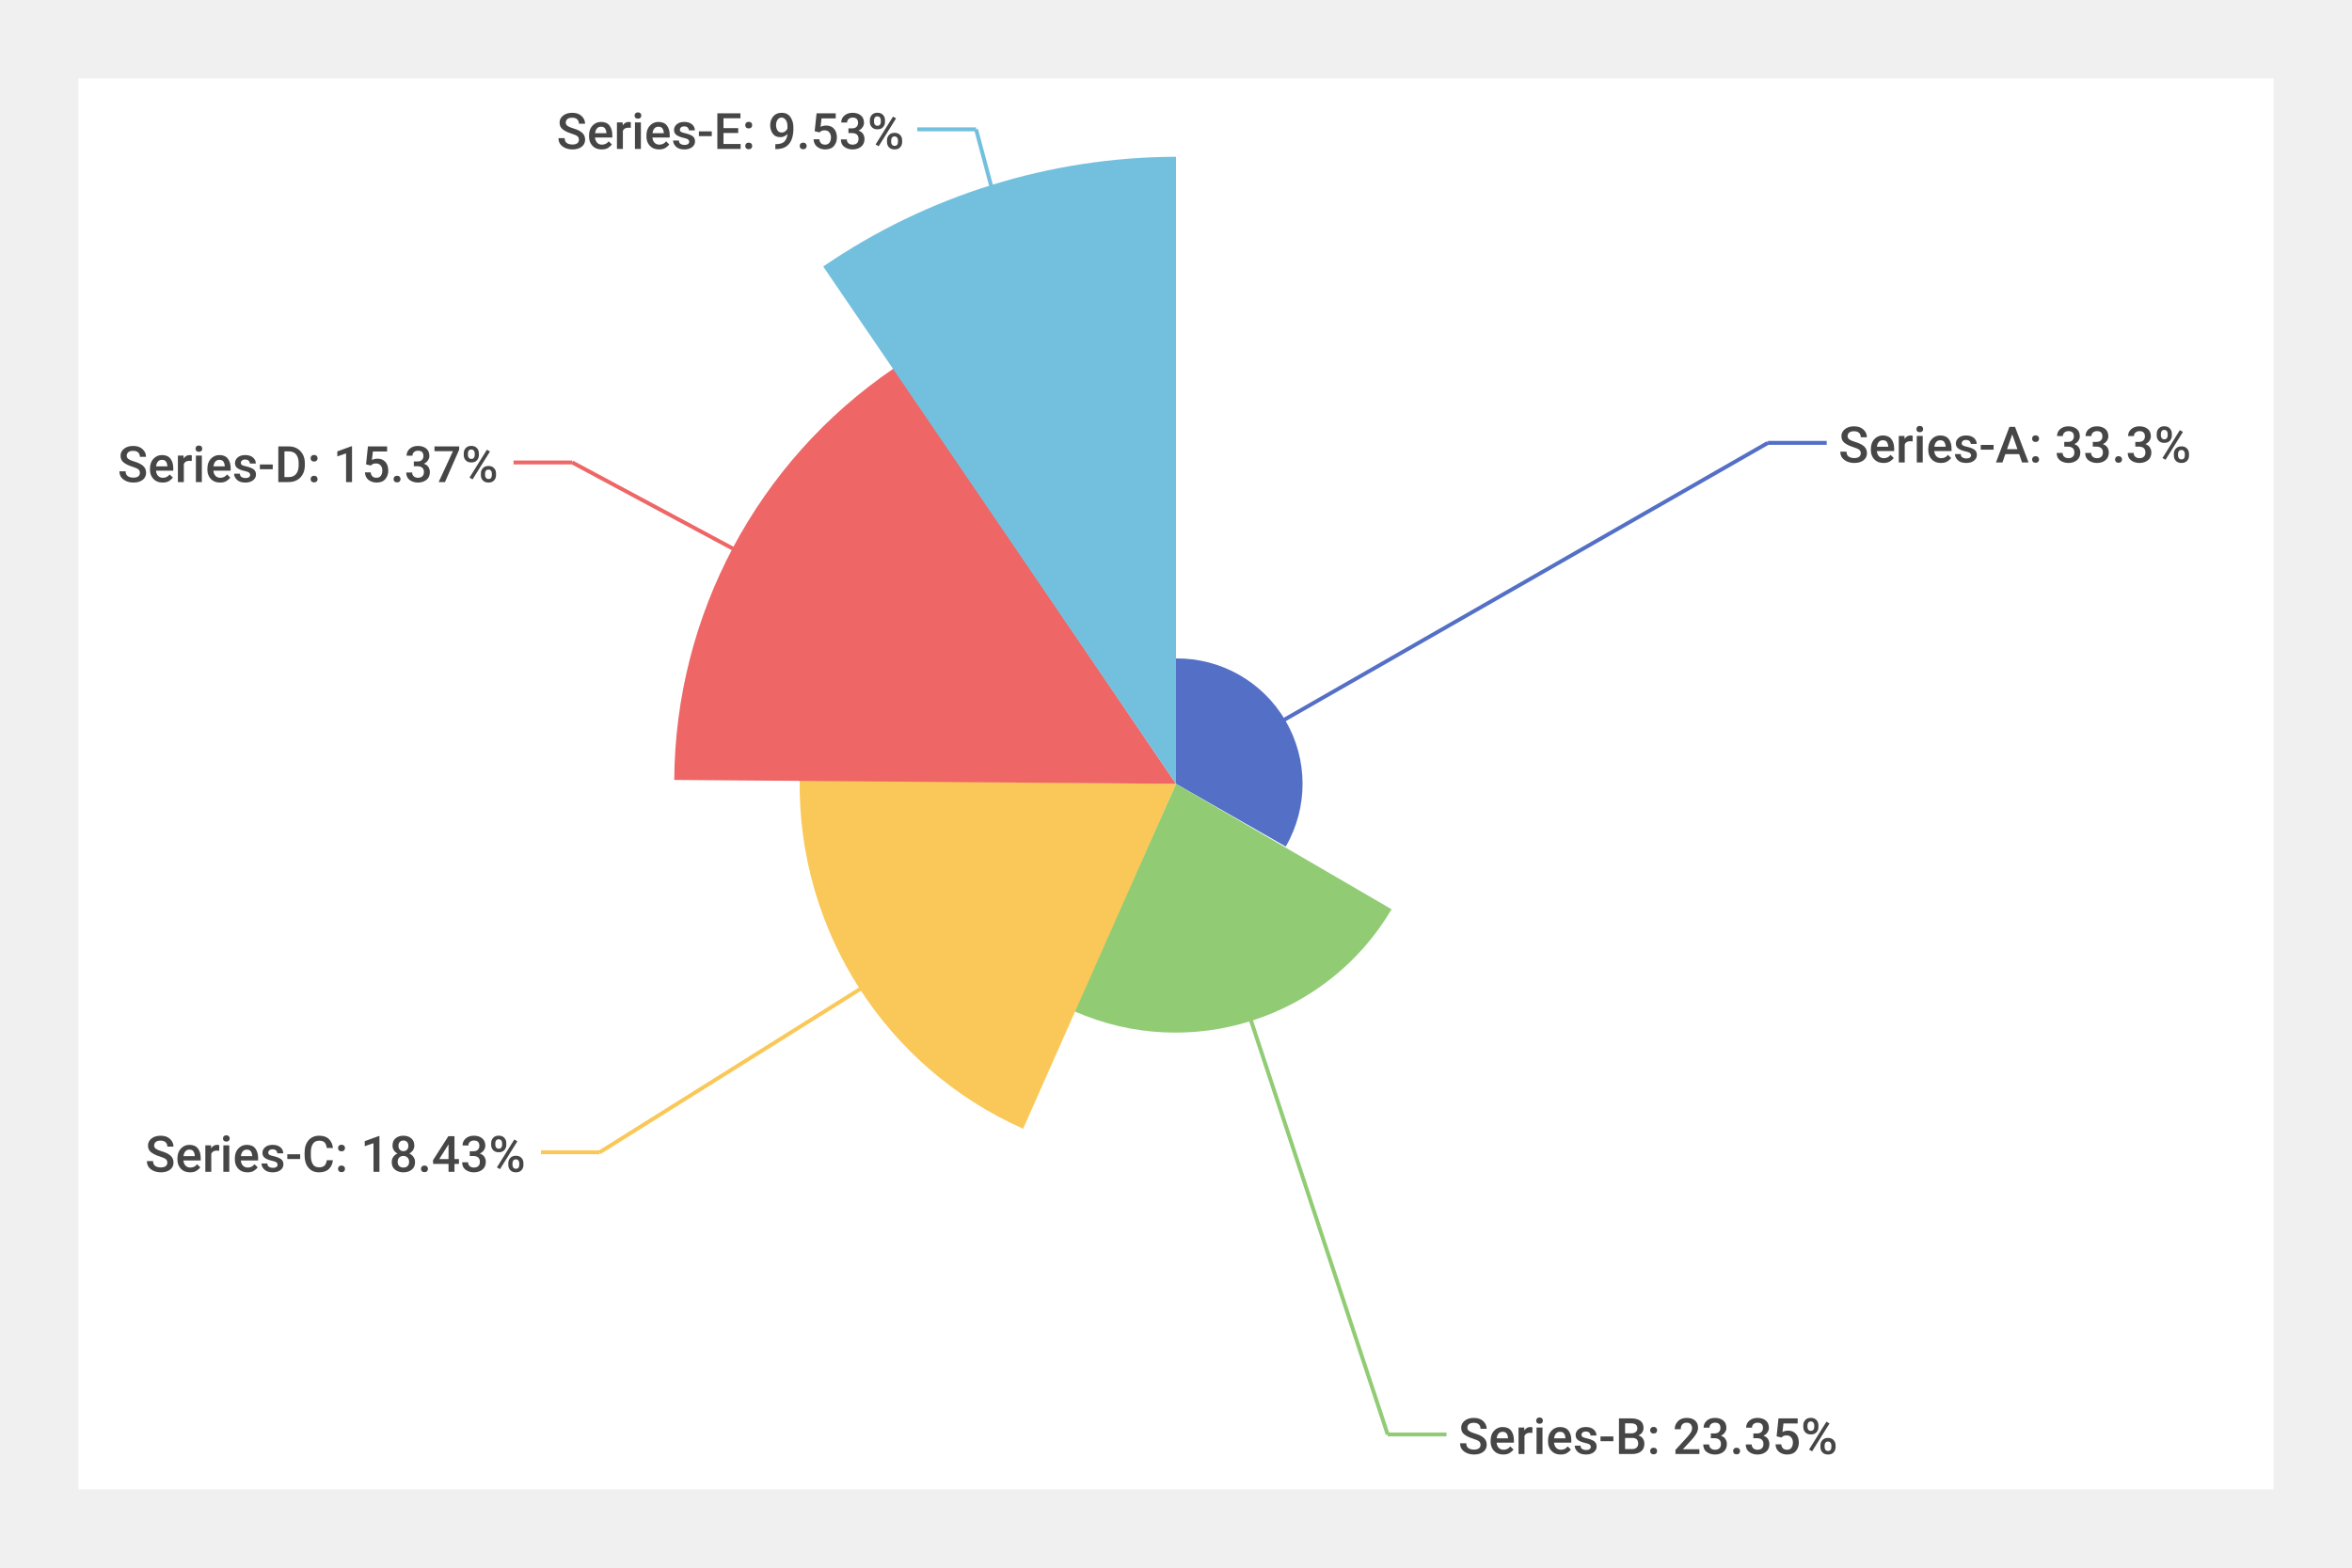
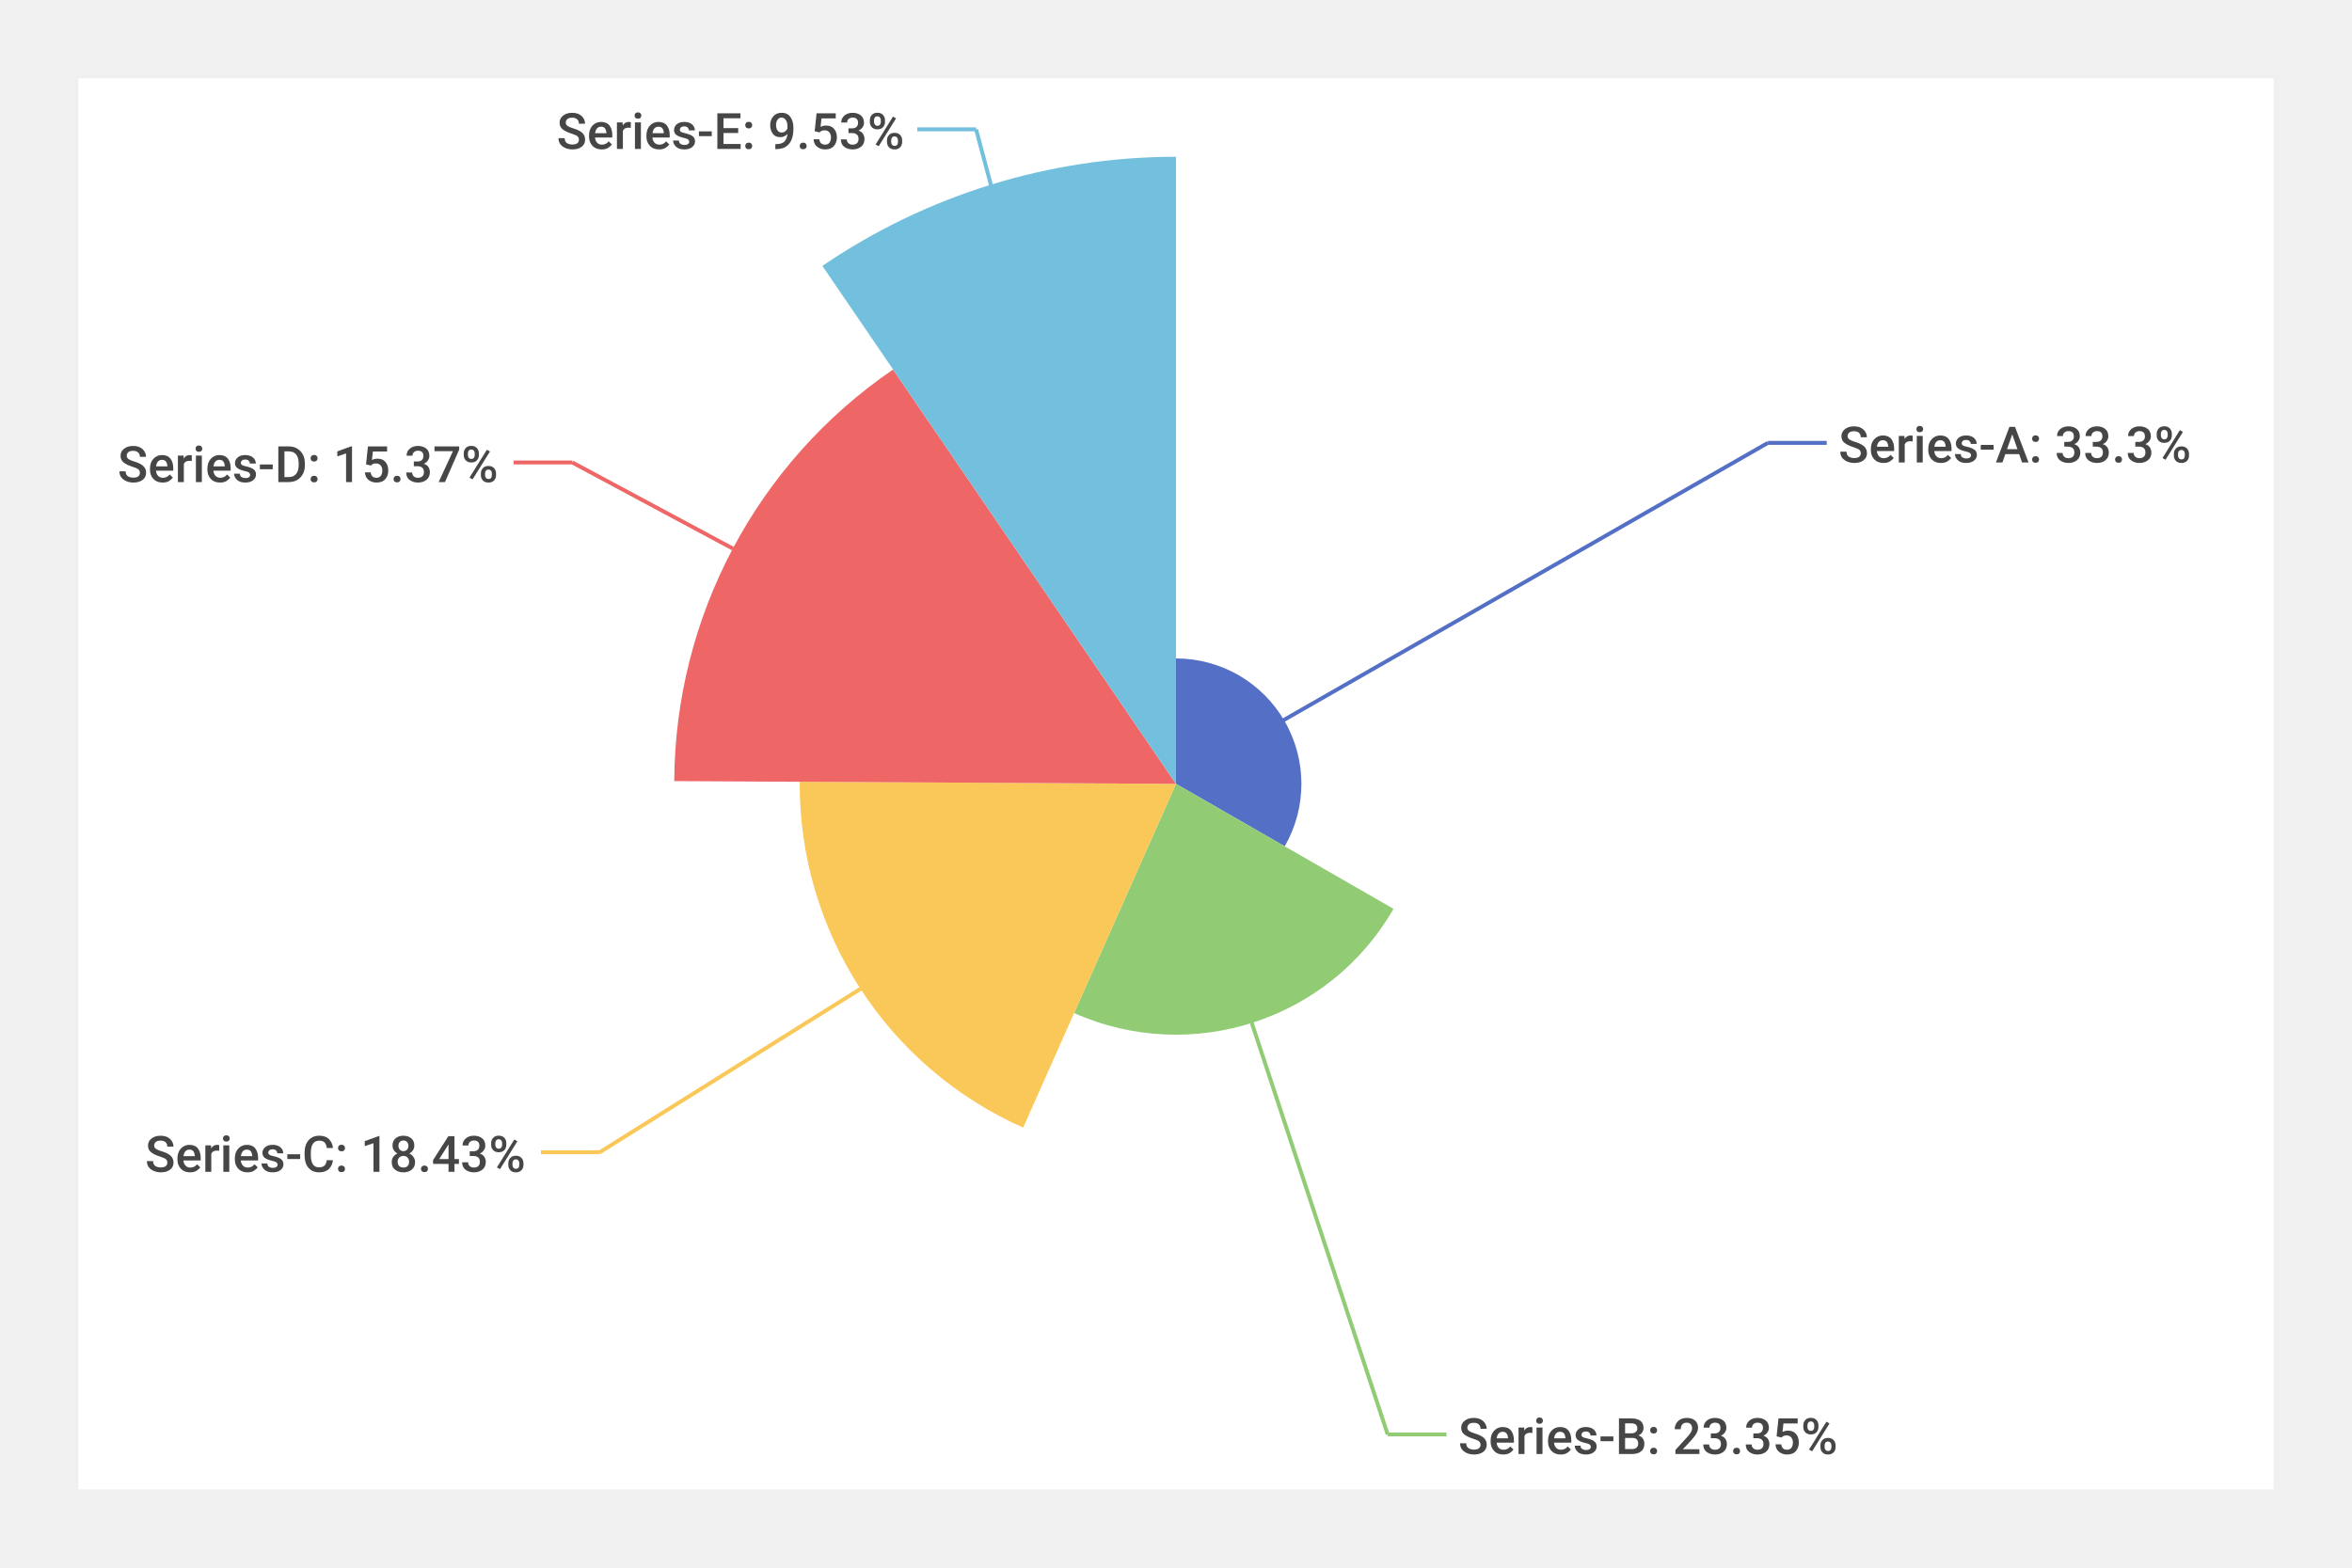
<svg xmlns="http://www.w3.org/2000/svg" viewBox="0 0 600 400">
  <path d="M 20 20 L 580 20 L 580 380 L 20 380 L 20 20" style="stroke:none;fill:white" />
-   <path d="M 300 200 L 300 168 A 32 32 119.89 0 1 328 216 L 300 200 Z" style="stroke:none;fill:rgb(84,112,198)" />
+   <path d="M 300 200 L 300 168 A 32 32 0 0 1 327.74 215.94 L 300 200 Z" style="stroke:none;fill:rgb(84,112,198)" />
  <path d="M 327 184 L 451 113 M 451 113 L 466 113" style="stroke-width:1;stroke:rgb(84,112,198);fill:none" />
  <text x="469" y="118" style="stroke:none;fill:rgb(70,70,70);font-size:12.8px;font-family:'Roboto Medium',sans-serif">Series-A: 33.3%</text>
-   <path d="M 300 200 L 355 232 A 64 64 84.08 0 1 274 258 L 300 200 Z" style="stroke:none;fill:rgb(145,204,117)" />
+   <path d="M 300 200 L 355.49 231.89 A 64 64 0 0 1 274 258.48 L 300 200 Z" style="stroke:none;fill:rgb(145,204,117)" />
  <path d="M 319 260 L 354 366 M 354 366 L 369 366" style="stroke-width:1;stroke:rgb(145,204,117);fill:none" />
  <text x="372" y="371" style="stroke:none;fill:rgb(70,70,70);font-size:12.8px;font-family:'Roboto Medium',sans-serif">Series-B: 23.35%</text>
-   <path d="M 300 200 L 261 288 A 96 96 66.35 0 1 204 199 L 300 200 Z" style="stroke:none;fill:rgb(250,200,88)" />
+   <path d="M 300 200 L 261.01 287.72 A 96 96 0 0 1 204 199.47 L 300 200 Z" style="stroke:none;fill:rgb(250,200,88)" />
  <path d="M 220 252 L 153 294 M 153 294 L 138 294" style="stroke-width:1;stroke:rgb(250,200,88);fill:none" />
  <text x="37" y="299" style="stroke:none;fill:rgb(70,70,70);font-size:12.8px;font-family:'Roboto Medium',sans-serif">Series-C: 18.43%</text>
-   <path d="M 300 200 L 172 199 A 128 128 55.37 0 1 228 94 L 300 200 Z" style="stroke:none;fill:rgb(238,102,102)" />
+   <path d="M 300 200 L 172 199.3 A 128 128 0 0 1 227.83 94.28 L 300 200 Z" style="stroke:none;fill:rgb(238,102,102)" />
  <path d="M 187 140 L 146 118 M 146 118 L 131 118" style="stroke-width:1;stroke:rgb(238,102,102);fill:none" />
  <text x="30" y="123" style="stroke:none;fill:rgb(70,70,70);font-size:12.8px;font-family:'Roboto Medium',sans-serif">Series-D: 15.37%</text>
-   <path d="M 300 200 L 210 68 A 160 160 34.32 0 1 300 40 L 300 200 Z" style="stroke:none;fill:rgb(115,192,222)" />
+   <path d="M 300 200 L 209.79 67.85 A 160 160 0 0 1 300 40 L 300 200 Z" style="stroke:none;fill:rgb(115,192,222)" />
  <path d="M 253 48 L 249 33 M 249 33 L 234 33" style="stroke-width:1;stroke:rgb(115,192,222);fill:none" />
  <text x="142" y="38" style="stroke:none;fill:rgb(70,70,70);font-size:12.8px;font-family:'Roboto Medium',sans-serif">Series-E: 9.53%</text>
</svg>
